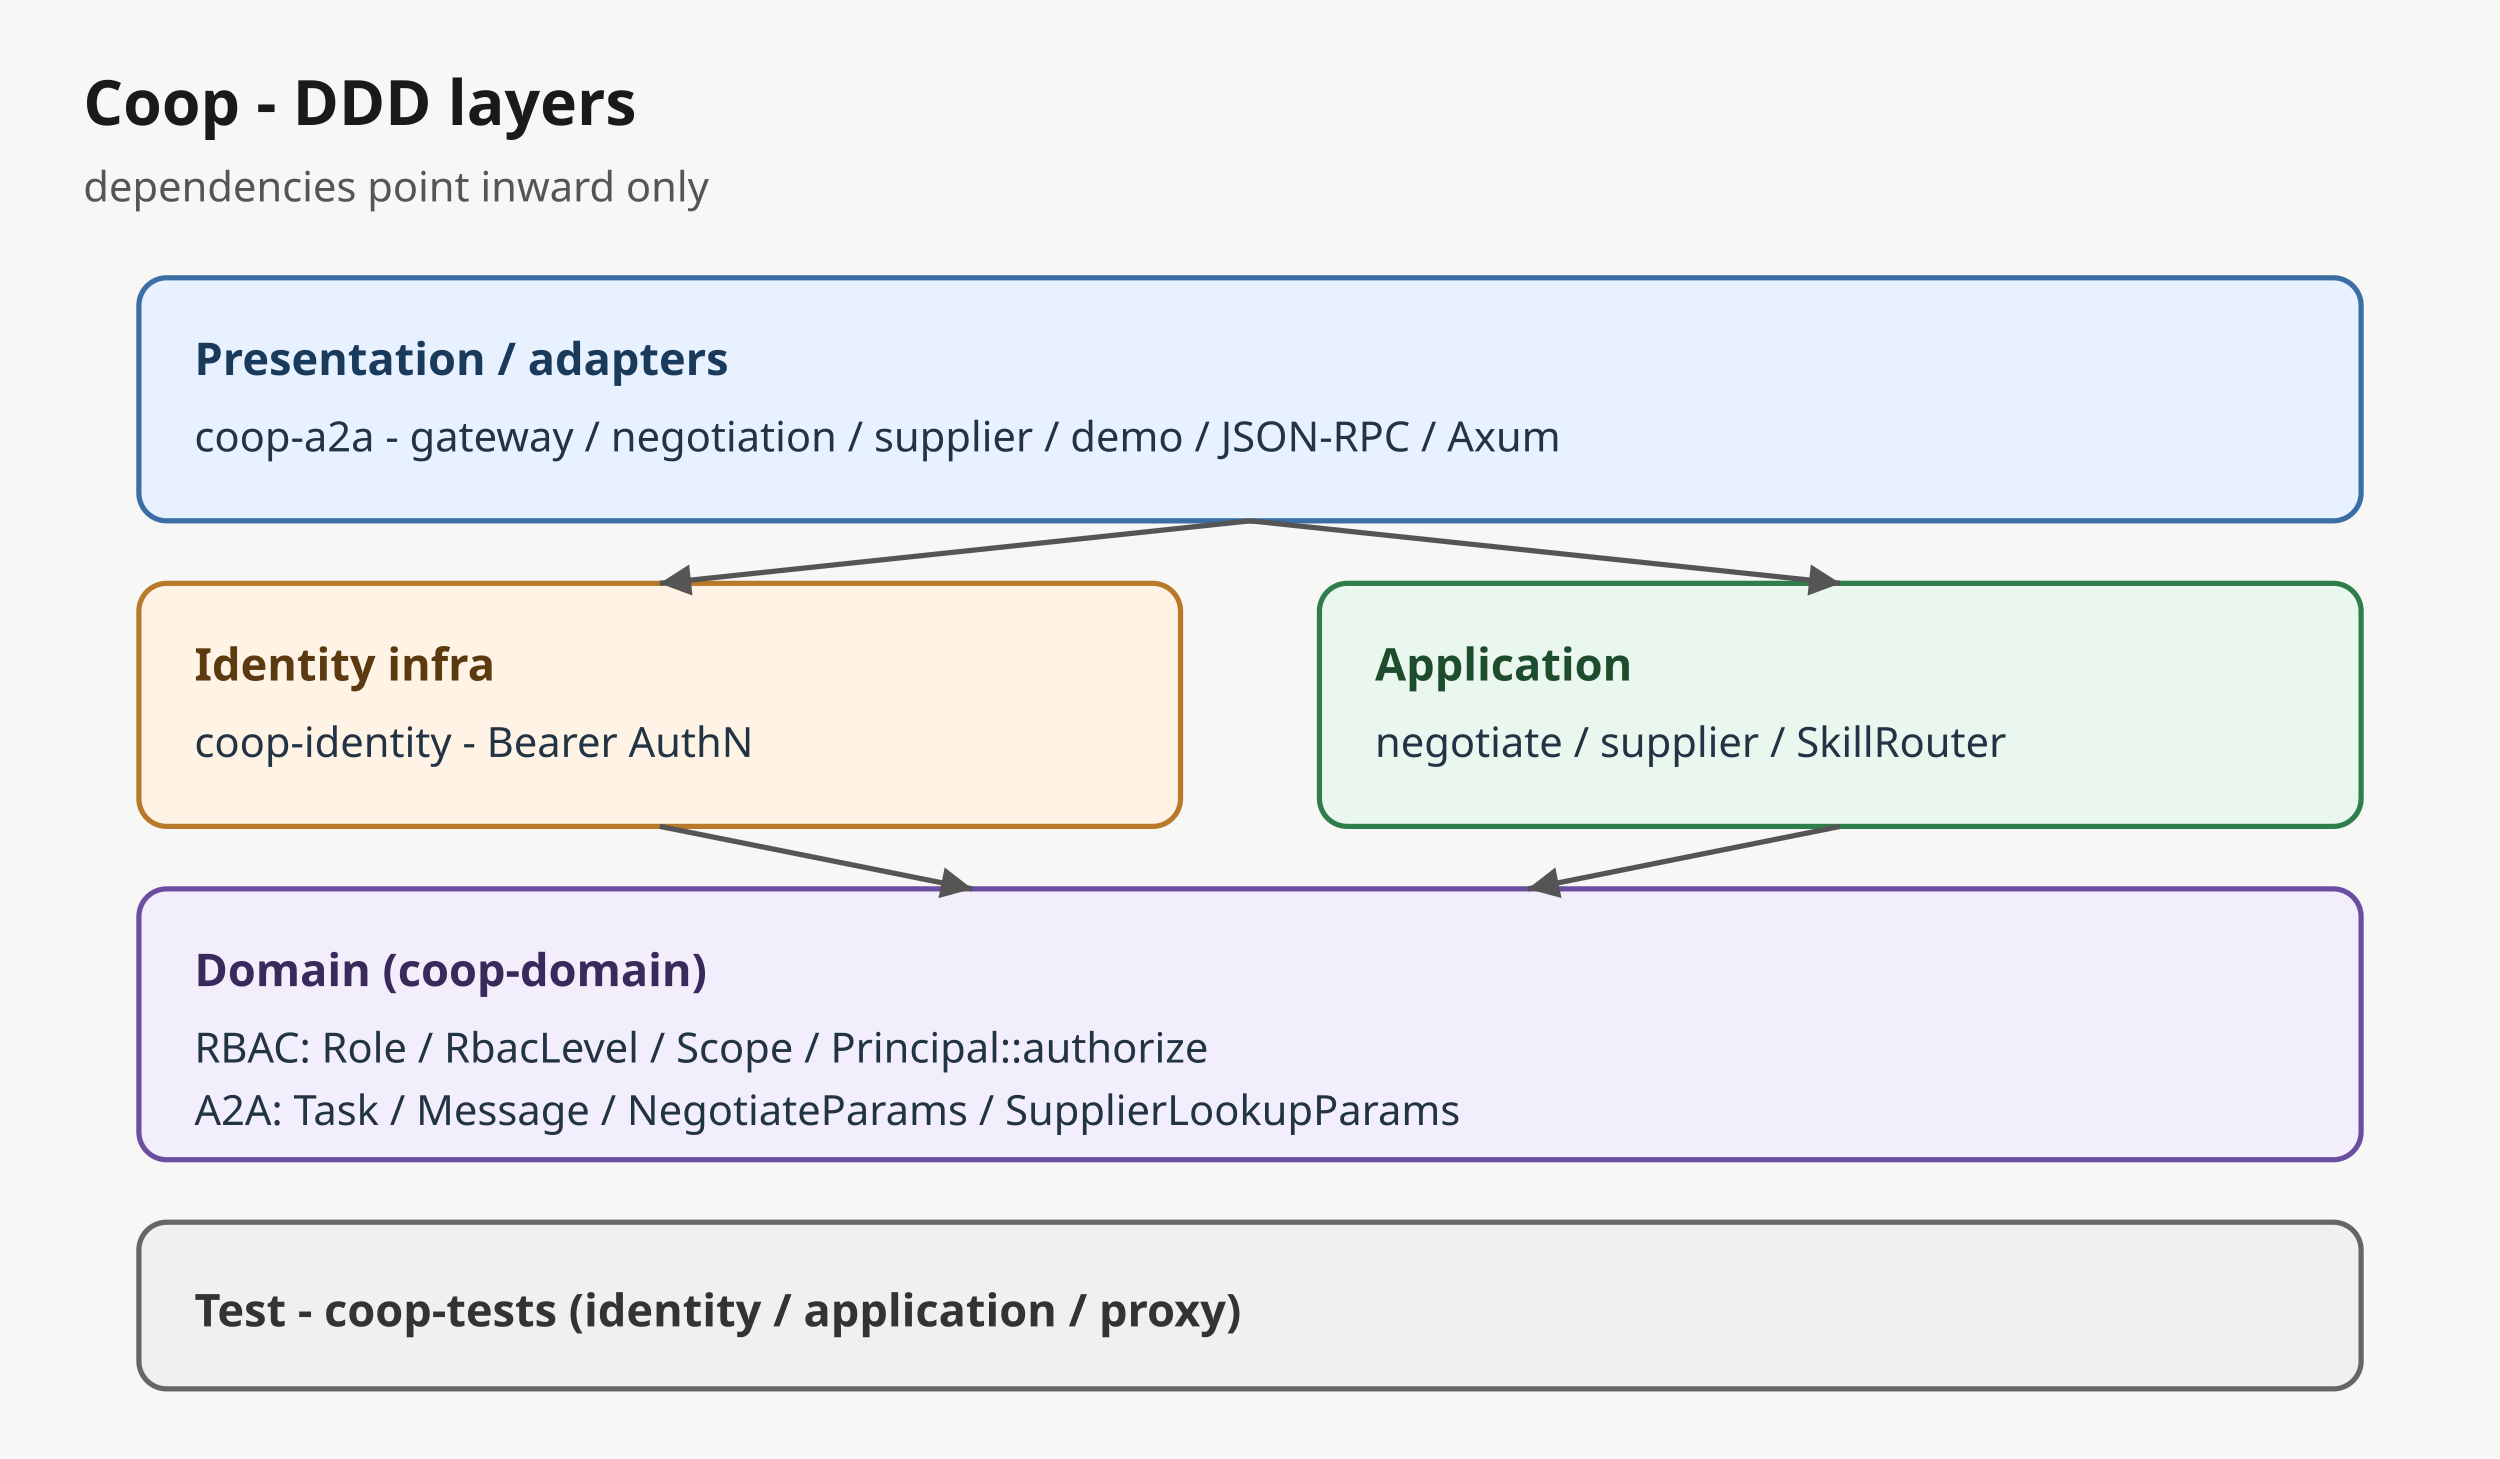
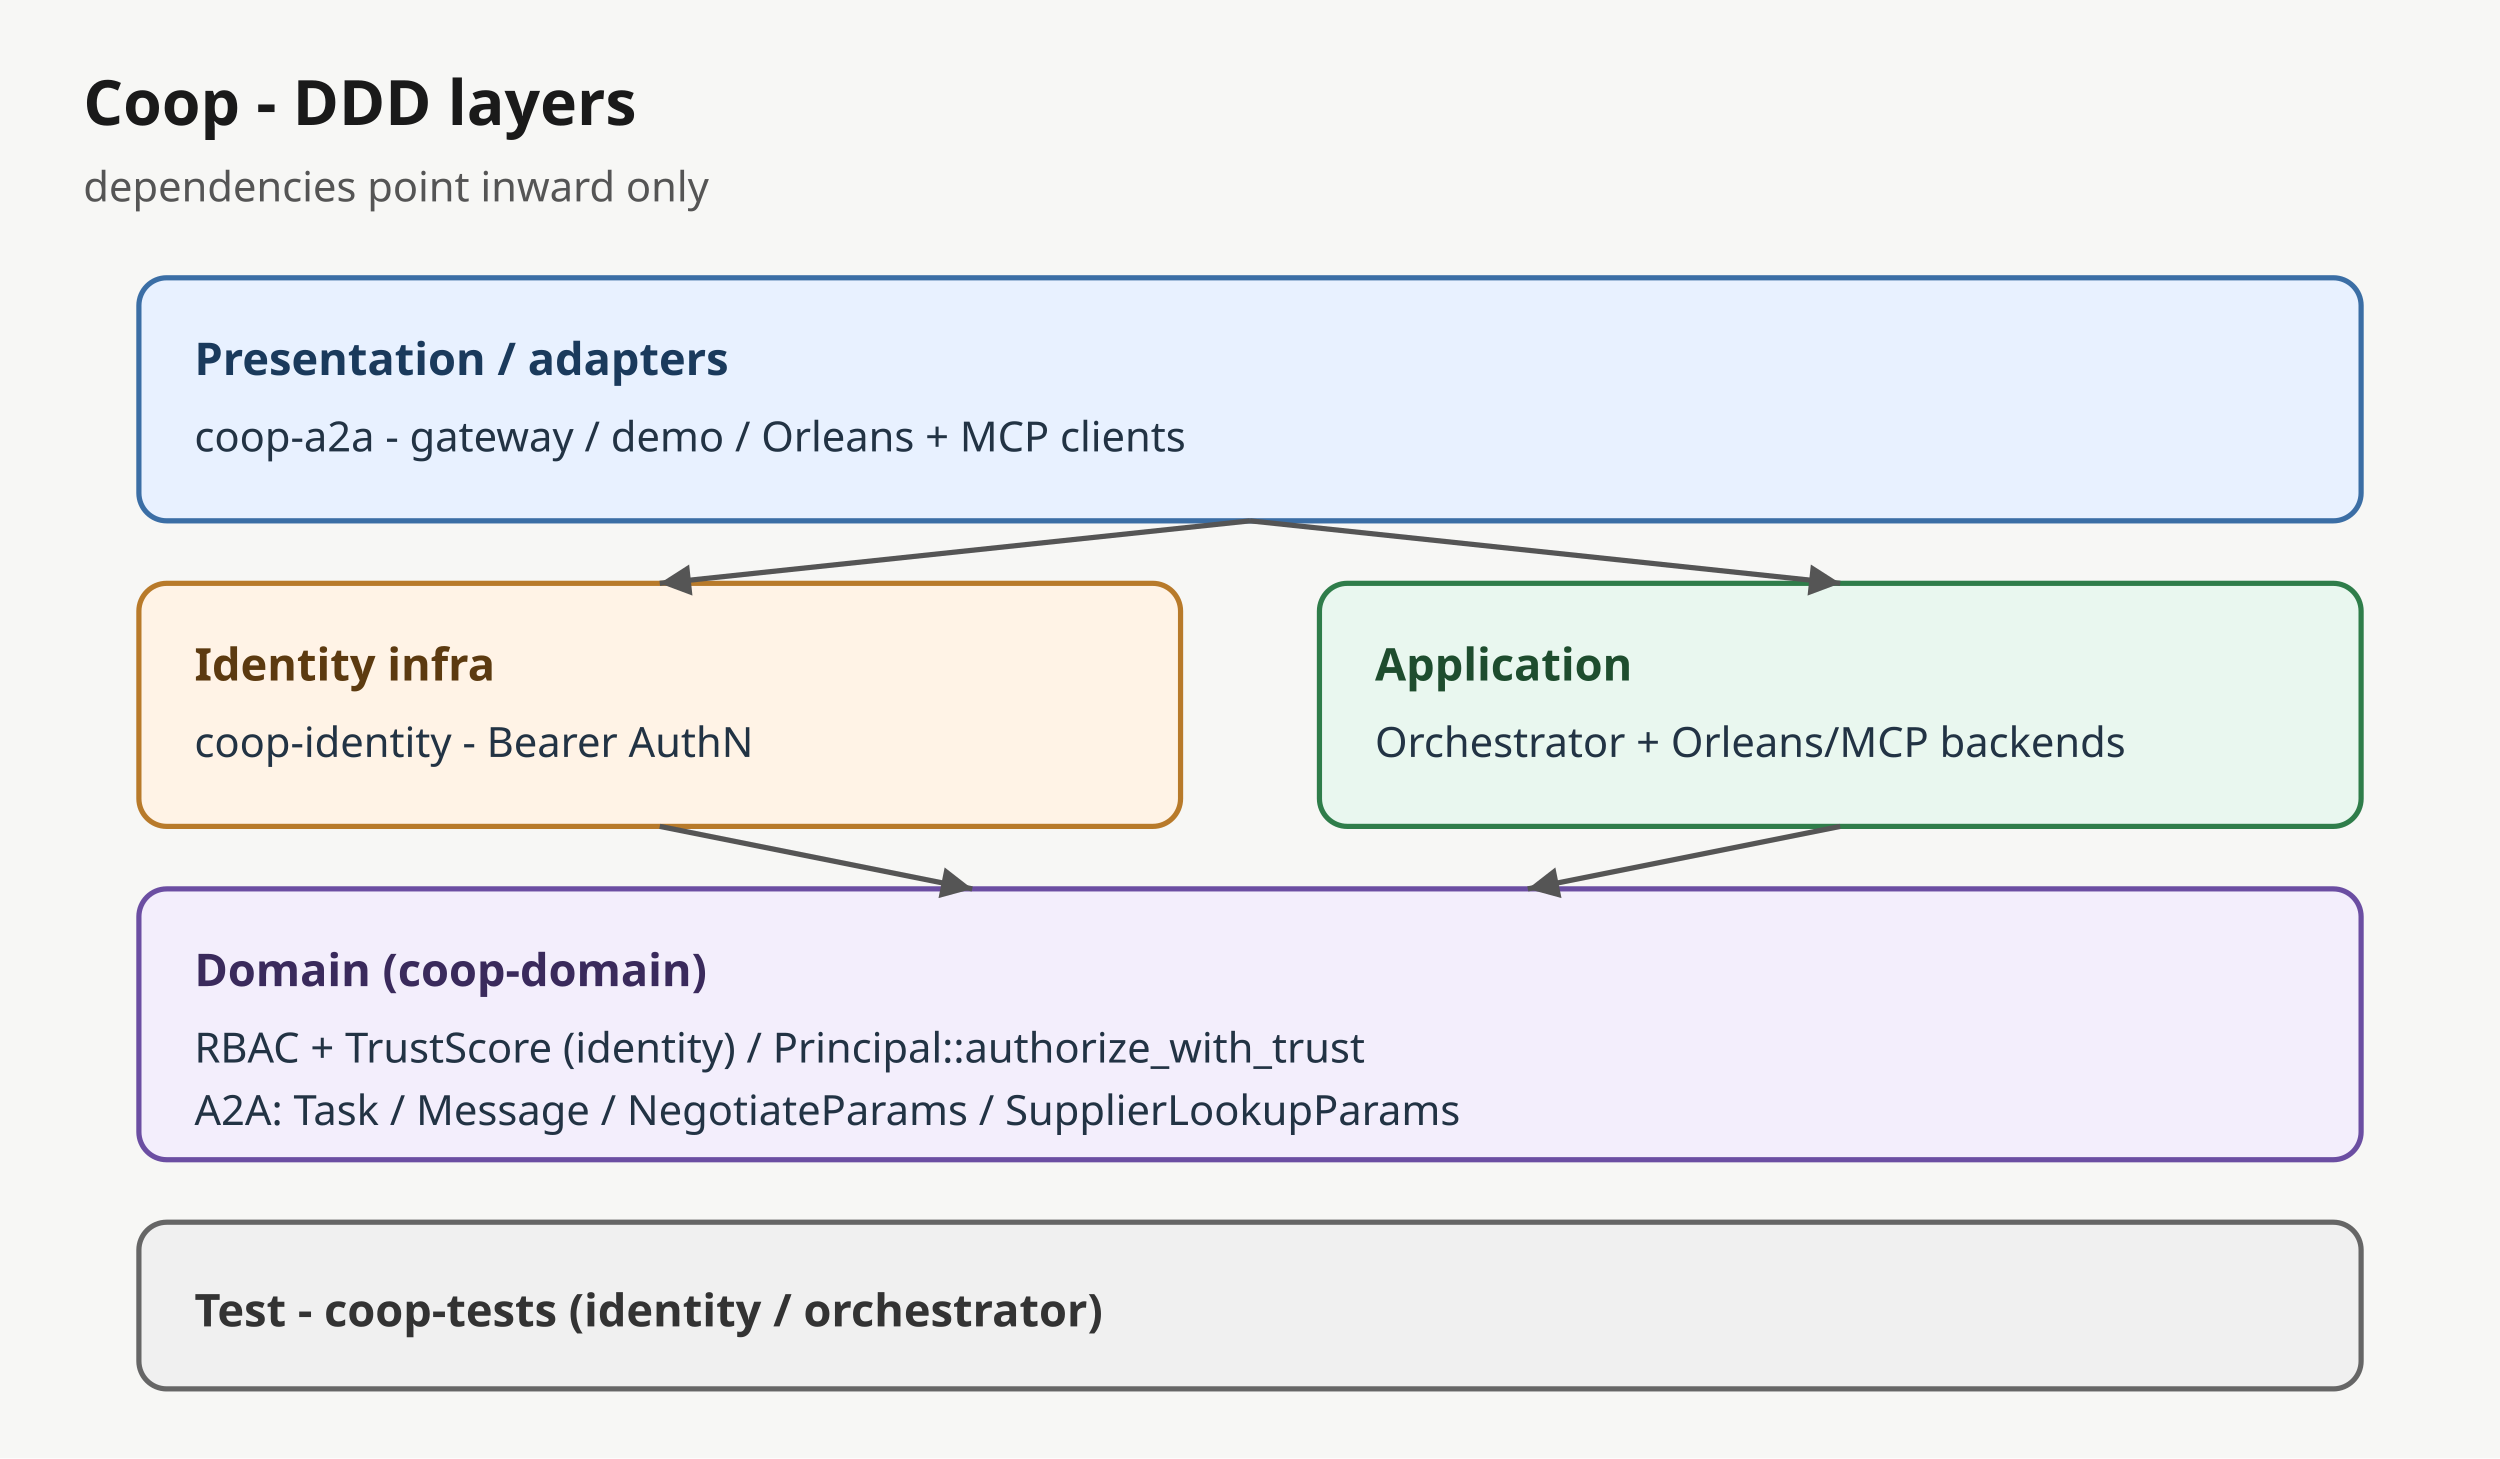
<svg xmlns="http://www.w3.org/2000/svg" width="720" height="420" viewBox="0 0 720 420" role="img" aria-labelledby="title desc">
  <rect width="720" height="420" fill="#f7f7f5" />
  <text x="24" y="36" font-family="ui-sans-serif, system-ui, sans-serif" font-size="18" font-weight="700" fill="#1a1a1a">Coop - DDD layers</text>
  <text x="24" y="58" font-family="ui-sans-serif, system-ui, sans-serif" font-size="12" fill="#555">dependencies point inward only</text>
  <rect x="40" y="80" width="640" height="70" rx="8" fill="#e8f1ff" stroke="#3b6ea5" stroke-width="1.5" />
  <text x="56" y="108" font-family="ui-sans-serif, system-ui, sans-serif" font-size="13" font-weight="700" fill="#1a3a5c">Presentation / adapters</text>
-   <text x="56" y="130" font-family="ui-sans-serif, system-ui, sans-serif" font-size="12" fill="#234">coop-a2a - gateway / negotiation / supplier / demo / JSON-RPC / Axum</text>
+   <text x="56" y="130" font-family="ui-sans-serif, system-ui, sans-serif" font-size="12" fill="#234">coop-a2a - gateway / demo / Orleans + MCP clients</text>
  <rect x="40" y="168" width="300" height="70" rx="8" fill="#fff3e6" stroke="#b87a2a" stroke-width="1.5" />
  <text x="56" y="196" font-family="ui-sans-serif, system-ui, sans-serif" font-size="13" font-weight="700" fill="#5c3a10">Identity infra</text>
  <text x="56" y="218" font-family="ui-sans-serif, system-ui, sans-serif" font-size="12" fill="#234">coop-identity - Bearer AuthN</text>
  <rect x="380" y="168" width="300" height="70" rx="8" fill="#e9f7ef" stroke="#2f7d4a" stroke-width="1.5" />
  <text x="396" y="196" font-family="ui-sans-serif, system-ui, sans-serif" font-size="13" font-weight="700" fill="#1e4d2e">Application</text>
-   <text x="396" y="218" font-family="ui-sans-serif, system-ui, sans-serif" font-size="12" fill="#234">negotiate / supplier / SkillRouter</text>
+   <text x="396" y="218" font-family="ui-sans-serif, system-ui, sans-serif" font-size="12" fill="#234">Orchestrator + Orleans/MCP backends</text>
  <rect x="40" y="256" width="640" height="78" rx="8" fill="#f3eefc" stroke="#6b4ea2" stroke-width="1.5" />
  <text x="56" y="284" font-family="ui-sans-serif, system-ui, sans-serif" font-size="13" font-weight="700" fill="#3a2a5c">Domain (coop-domain)</text>
-   <text x="56" y="306" font-family="ui-sans-serif, system-ui, sans-serif" font-size="12" fill="#234">RBAC: Role / RbacLevel / Scope / Principal::authorize</text>
+   <text x="56" y="306" font-family="ui-sans-serif, system-ui, sans-serif" font-size="12" fill="#234">RBAC + TrustScore (identity) / Principal::authorize_with_trust</text>
  <text x="56" y="324" font-family="ui-sans-serif, system-ui, sans-serif" font-size="12" fill="#234">A2A: Task / Message / NegotiateParams / SupplierLookupParams</text>
  <rect x="40" y="352" width="640" height="48" rx="8" fill="#f0f0f0" stroke="#666" stroke-width="1.5" />
-   <text x="56" y="382" font-family="ui-sans-serif, system-ui, sans-serif" font-size="13" font-weight="700" fill="#333">Test - coop-tests (identity / application / proxy)</text>
+   <text x="56" y="382" font-family="ui-sans-serif, system-ui, sans-serif" font-size="13" font-weight="700" fill="#333">Test - coop-tests (identity / orchestrator)</text>
  <defs>
    <marker id="arrow" markerWidth="8" markerHeight="8" refX="6" refY="3" orient="auto">
      <path d="M0,0 L6,3 L0,6 Z" fill="#555" />
    </marker>
  </defs>
  <line x1="360" y1="150" x2="190" y2="168" stroke="#555" stroke-width="1.5" marker-end="url(#arrow)" />
  <line x1="360" y1="150" x2="530" y2="168" stroke="#555" stroke-width="1.5" marker-end="url(#arrow)" />
  <line x1="190" y1="238" x2="280" y2="256" stroke="#555" stroke-width="1.5" marker-end="url(#arrow)" />
  <line x1="530" y1="238" x2="440" y2="256" stroke="#555" stroke-width="1.5" marker-end="url(#arrow)" />
</svg>
